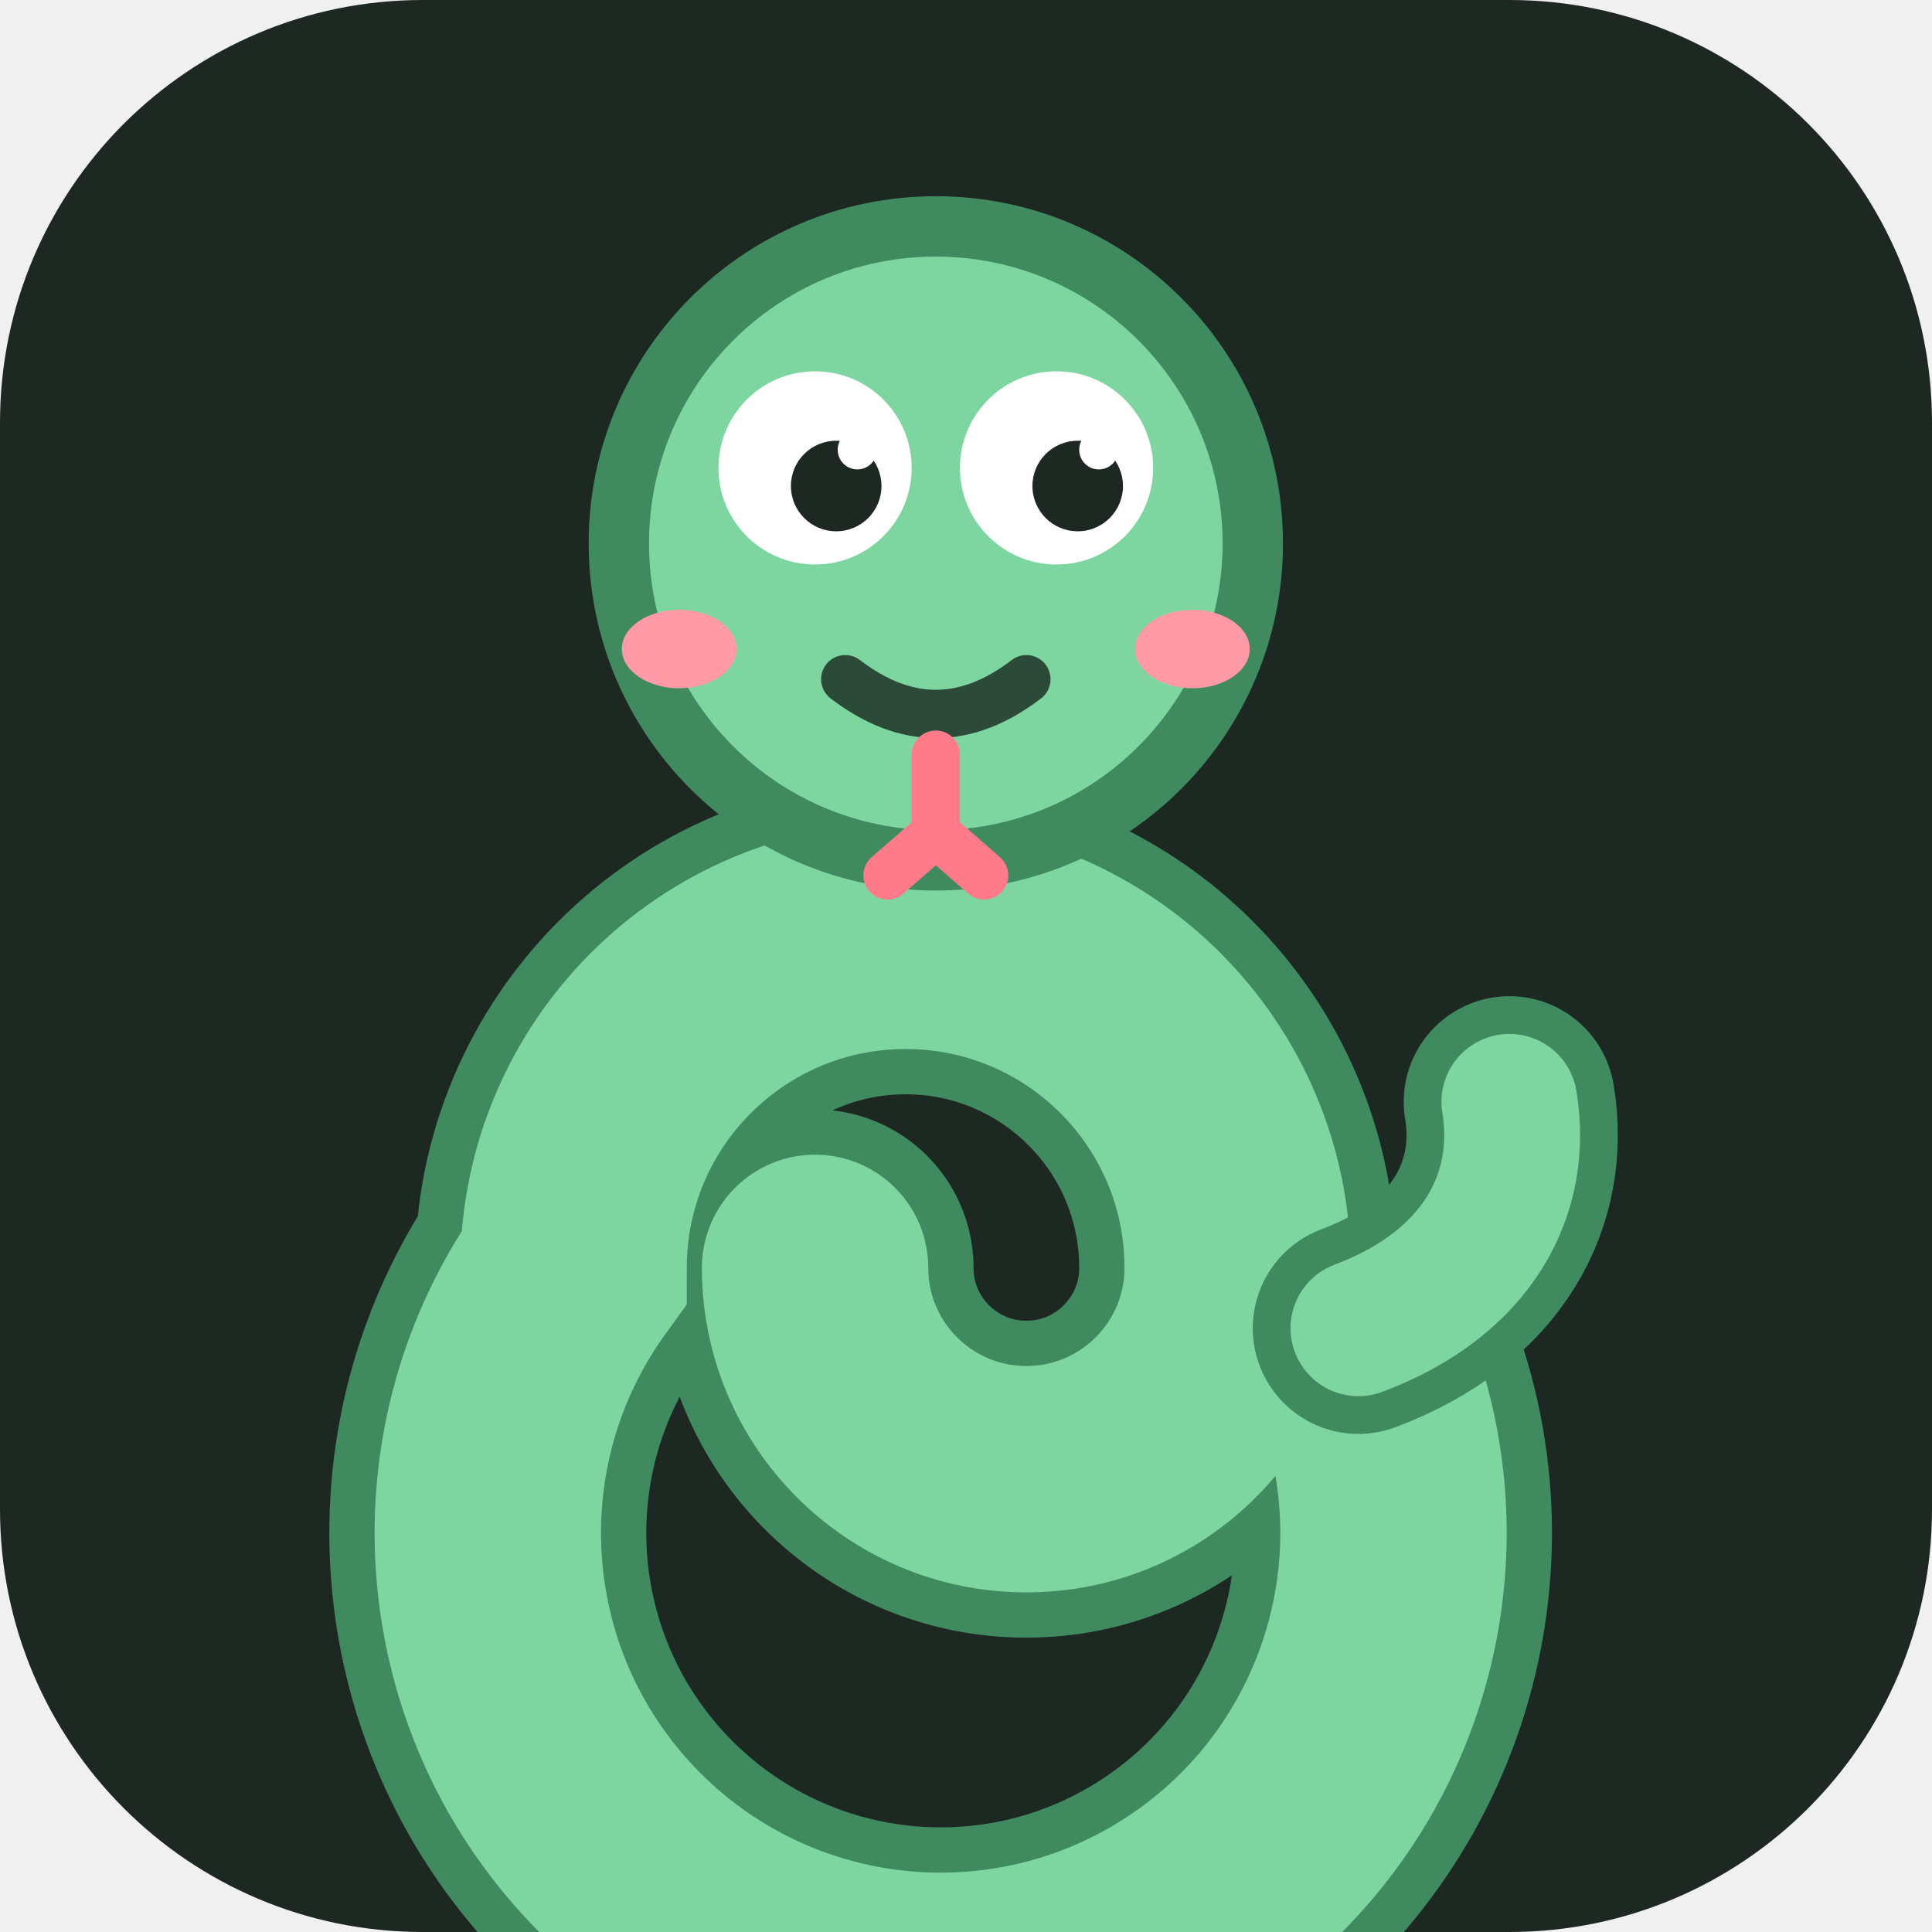
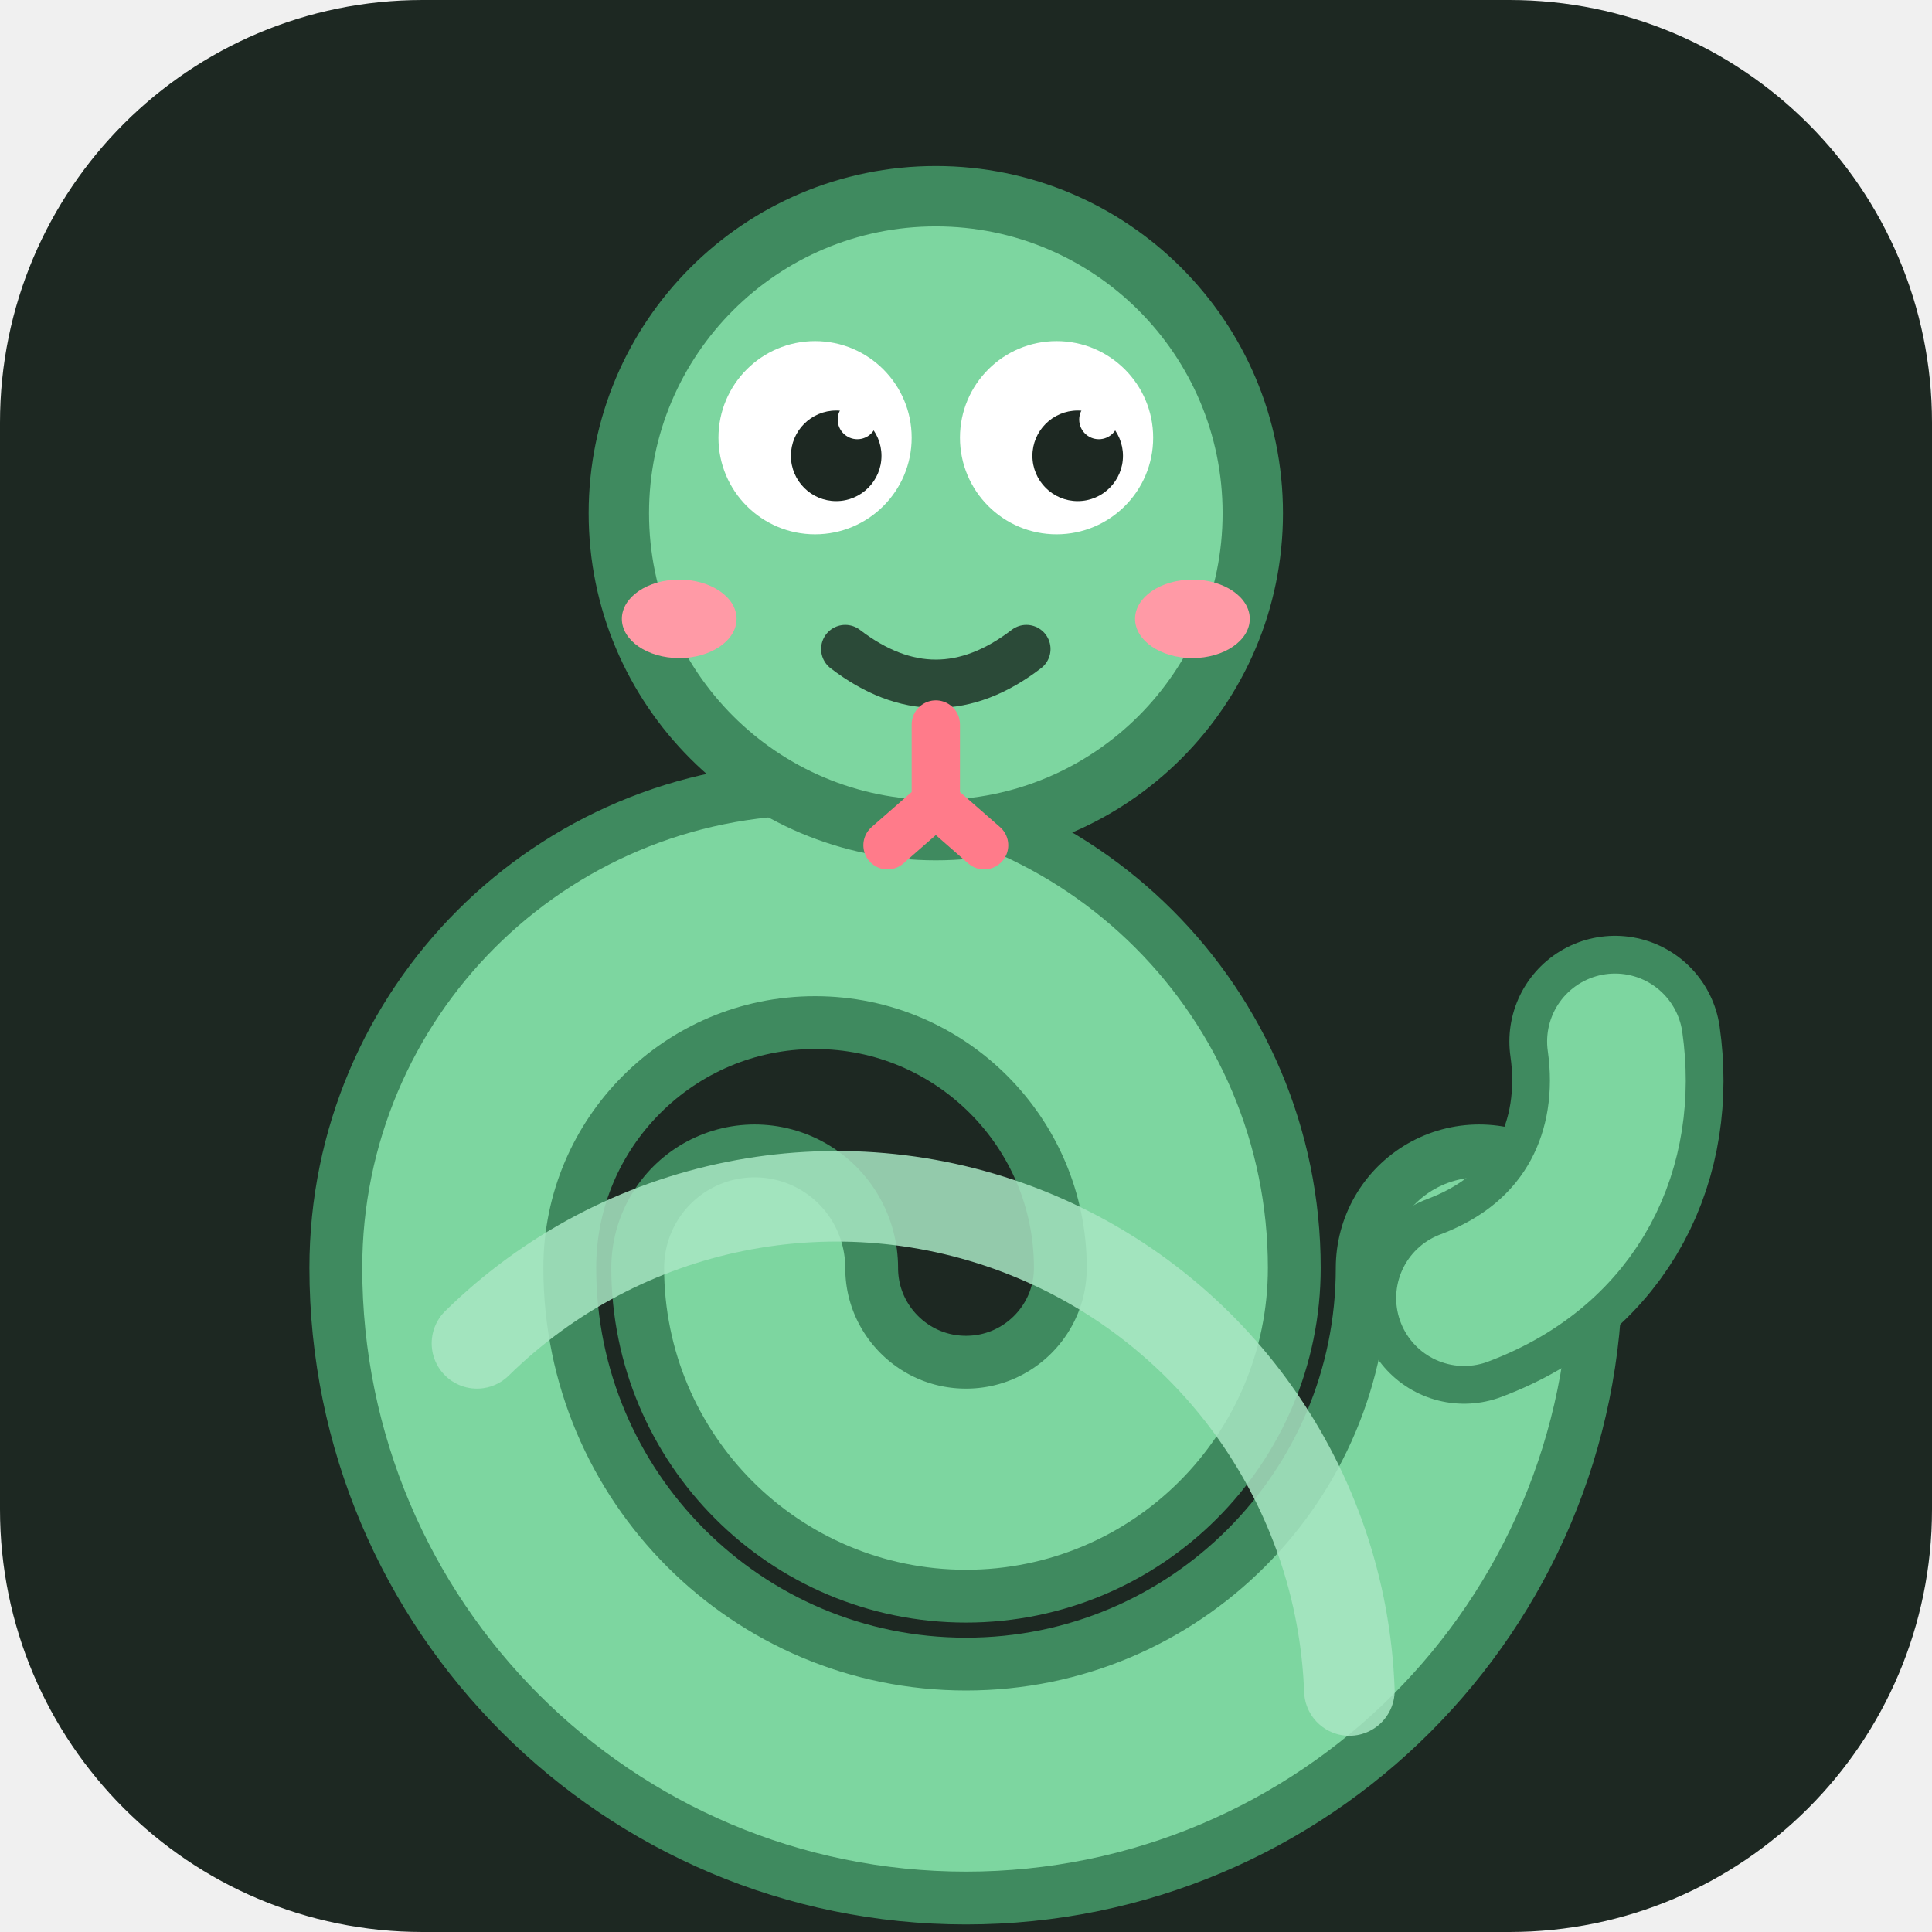
<svg xmlns="http://www.w3.org/2000/svg" viewBox="0 0 64 64">
  <rect width="64" height="64" rx="14" fill="#1d2822" />
-   <path d="M45 45 A 15 15 0 1 1 19 42 A 11 11 0 0 1 41 42 A 7 7 0 0 1 27 42" fill="none" stroke="#3f8a5f" stroke-width="10.5" stroke-linecap="round" />
-   <path d="M45 45 A 15 15 0 1 1 19 42 A 11 11 0 0 1 41 42 A 7 7 0 0 1 27 42" fill="none" stroke="#7dd6a0" stroke-width="7.5" stroke-linecap="round" />
-   <path d="M45 44 C 49 42.5 50.5 39.5 50 36.5" fill="none" stroke="#3f8a5f" stroke-width="7" stroke-linecap="round" />
-   <path d="M45 44 C 49 42.5 50.5 39.5 50 36.5" fill="none" stroke="#7dd6a0" stroke-width="4.5" stroke-linecap="round" />
-   <circle cx="31" cy="18" r="10.5" fill="#7dd6a0" stroke="#3f8a5f" stroke-width="2" />
-   <circle cx="27" cy="15.5" r="3.2" fill="#fff" />
-   <circle cx="35" cy="15.5" r="3.2" fill="#fff" />
-   <circle cx="27.7" cy="16.1" r="1.5" fill="#1d2822" />
-   <circle cx="35.7" cy="16.1" r="1.5" fill="#1d2822" />
-   <circle cx="28.4" cy="14.9" r="0.65" fill="#fff" />
-   <circle cx="36.4" cy="14.9" r="0.65" fill="#fff" />
-   <ellipse cx="22.5" cy="21.5" rx="1.9" ry="1.3" fill="#ff9aa6" />
-   <ellipse cx="39.5" cy="21.5" rx="1.9" ry="1.3" fill="#ff9aa6" />
-   <path d="M28 22.5 Q 31 24.8 34 22.5" fill="none" stroke="#2b4a38" stroke-width="1.6" stroke-linecap="round" />
-   <path d="M31 25 L 31 27.6 M31 27.6 L 29.4 29 M31 27.6 L 32.6 29" fill="none" stroke="#ff7b8a" stroke-width="1.6" stroke-linecap="round" />
+   <path d="M49 42 A 17 17 0 1 1 15 42 A 12 12 0 0 1 39 42 A 7 7 0 0 1 25 42" fill="none" stroke="#3f8a5f" stroke-width="9.5" stroke-linecap="round" />
+   <path d="M49 42 A 17 17 0 1 1 15 42 A 12 12 0 0 1 39 42 A 7 7 0 0 1 25 42" fill="none" stroke="#7dd6a0" stroke-width="6" stroke-linecap="round" />
+   <path d="M44.7 56 A 17 17 0 0 0 15.8 44.5" fill="none" stroke="#a8e6c3" stroke-width="3" stroke-linecap="round" opacity="0.85" />
+   <path d="M48.5 43 C 52.5 41.5 54 38 53.5 34.5" fill="none" stroke="#3f8a5f" stroke-width="7" stroke-linecap="round" />
+   <path d="M48.5 43 C 52.5 41.5 54 38 53.5 34.5" fill="none" stroke="#7dd6a0" stroke-width="4.5" stroke-linecap="round" />
+   <circle cx="31" cy="17" r="10.5" fill="#7dd6a0" stroke="#3f8a5f" stroke-width="2" />
+   <circle cx="27" cy="14.5" r="3.2" fill="#fff" />
+   <circle cx="35" cy="14.5" r="3.2" fill="#fff" />
+   <circle cx="27.7" cy="15.1" r="1.5" fill="#1d2822" />
+   <circle cx="35.7" cy="15.1" r="1.5" fill="#1d2822" />
+   <circle cx="28.4" cy="13.9" r="0.65" fill="#fff" />
+   <circle cx="36.4" cy="13.9" r="0.65" fill="#fff" />
+   <ellipse cx="22.5" cy="20.5" rx="1.9" ry="1.3" fill="#ff9aa6" />
+   <ellipse cx="39.5" cy="20.5" rx="1.9" ry="1.3" fill="#ff9aa6" />
+   <path d="M28 21.5 Q 31 23.8 34 21.5" fill="none" stroke="#2b4a38" stroke-width="1.6" stroke-linecap="round" />
+   <path d="M31 24 L 31 26.6 M31 26.6 L 29.4 28 M31 26.6 L 32.6 28" fill="none" stroke="#ff7b8a" stroke-width="1.6" stroke-linecap="round" />
</svg>
